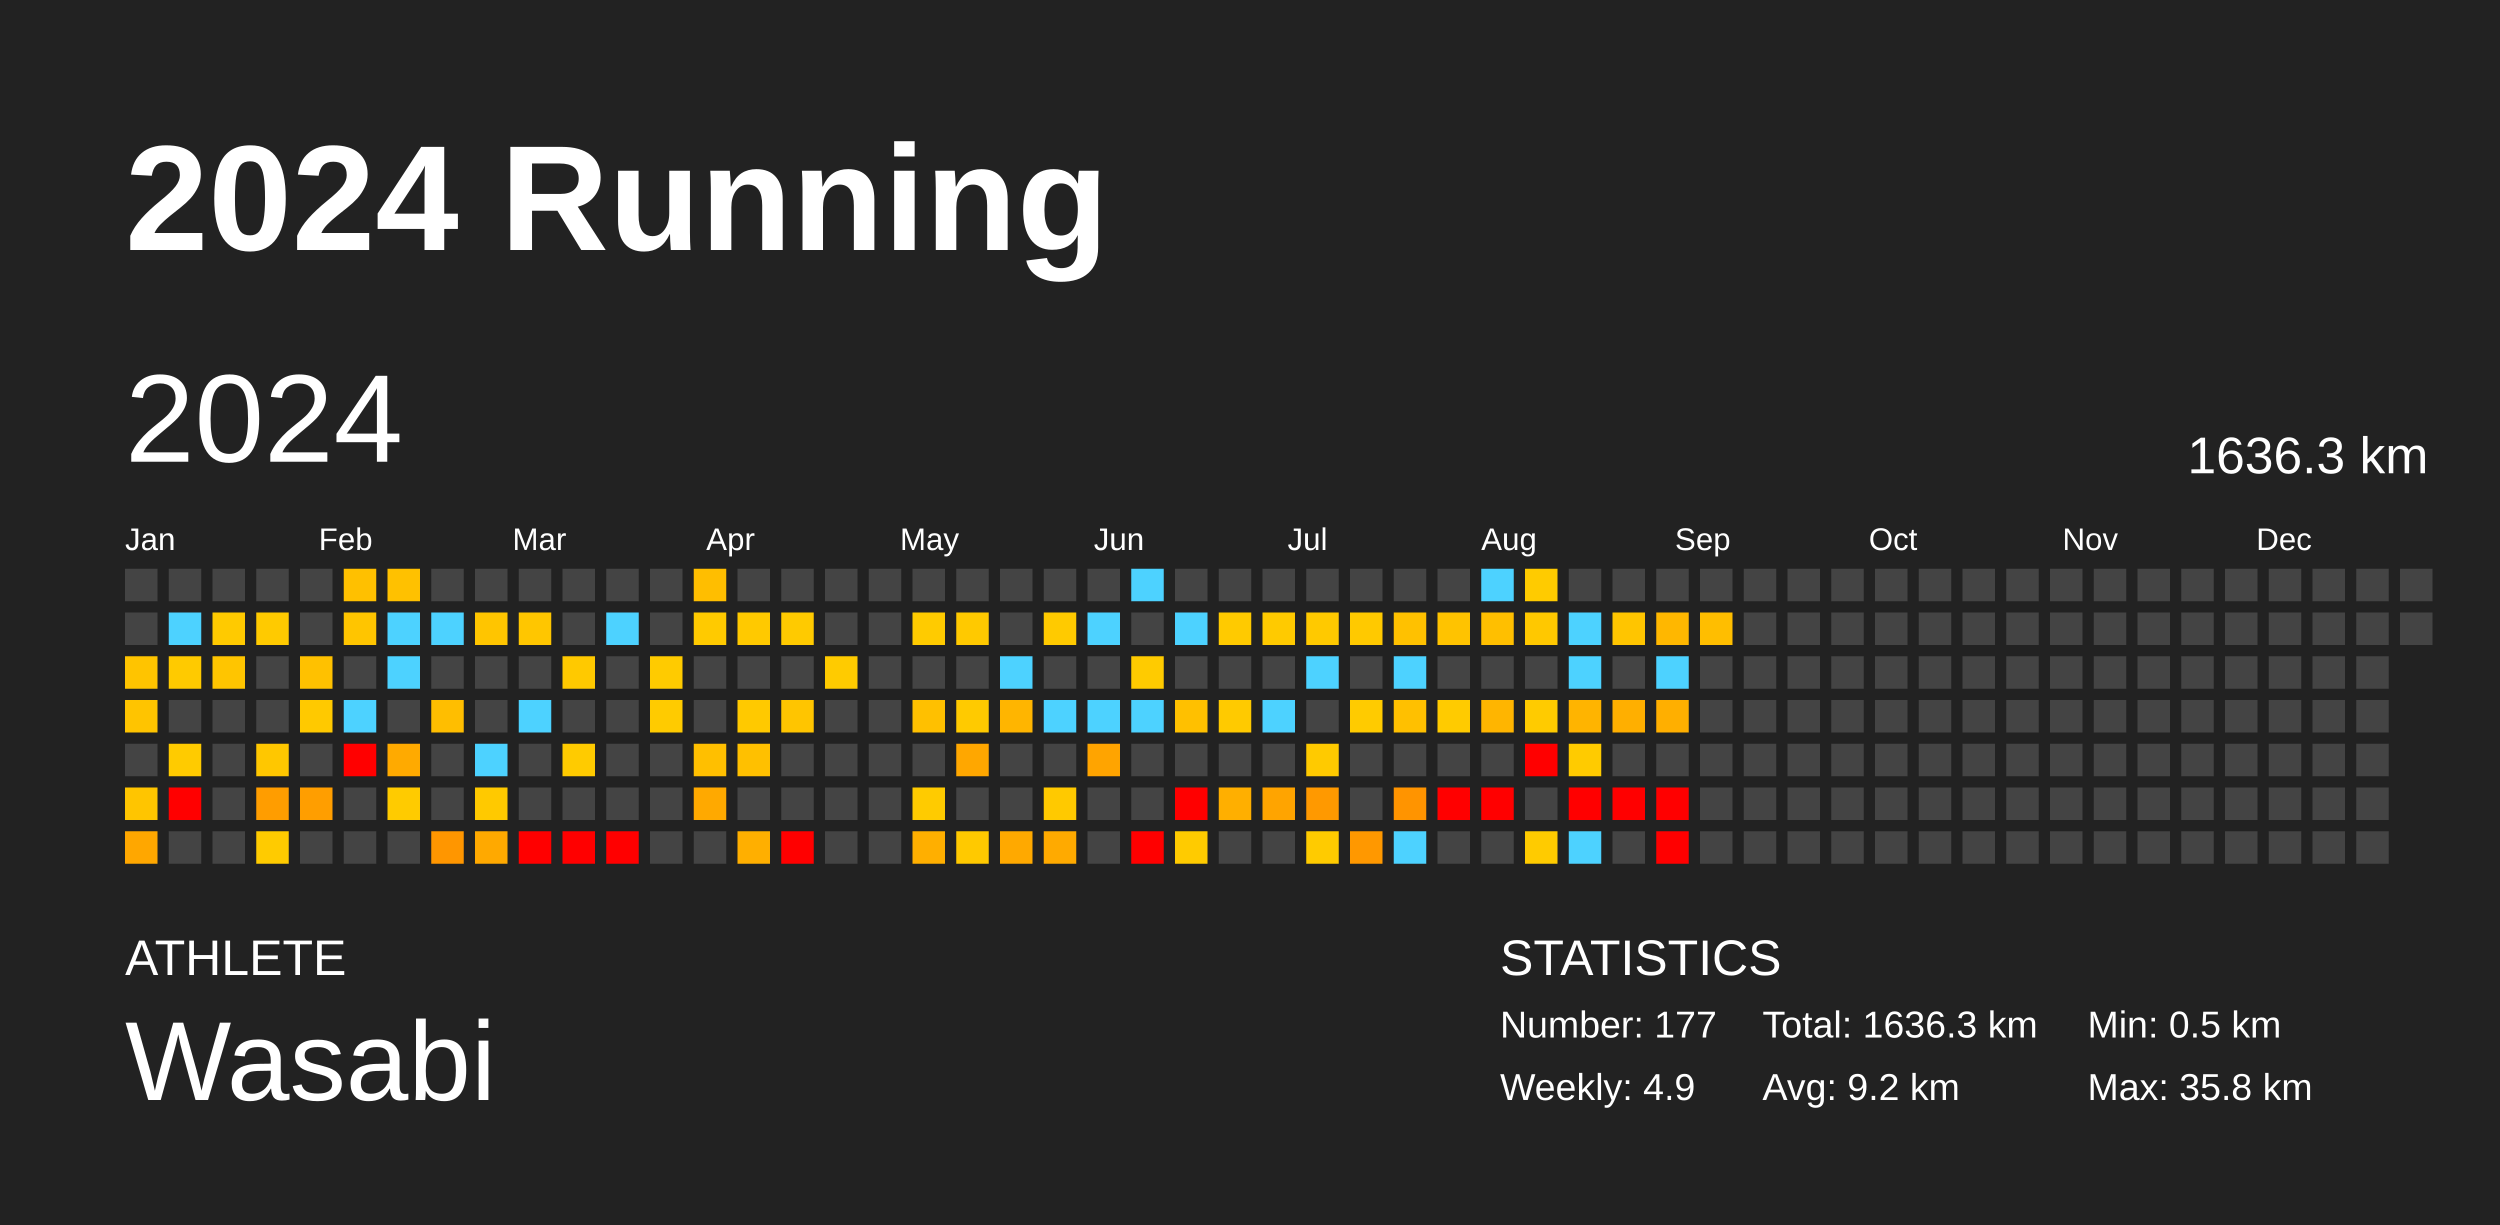
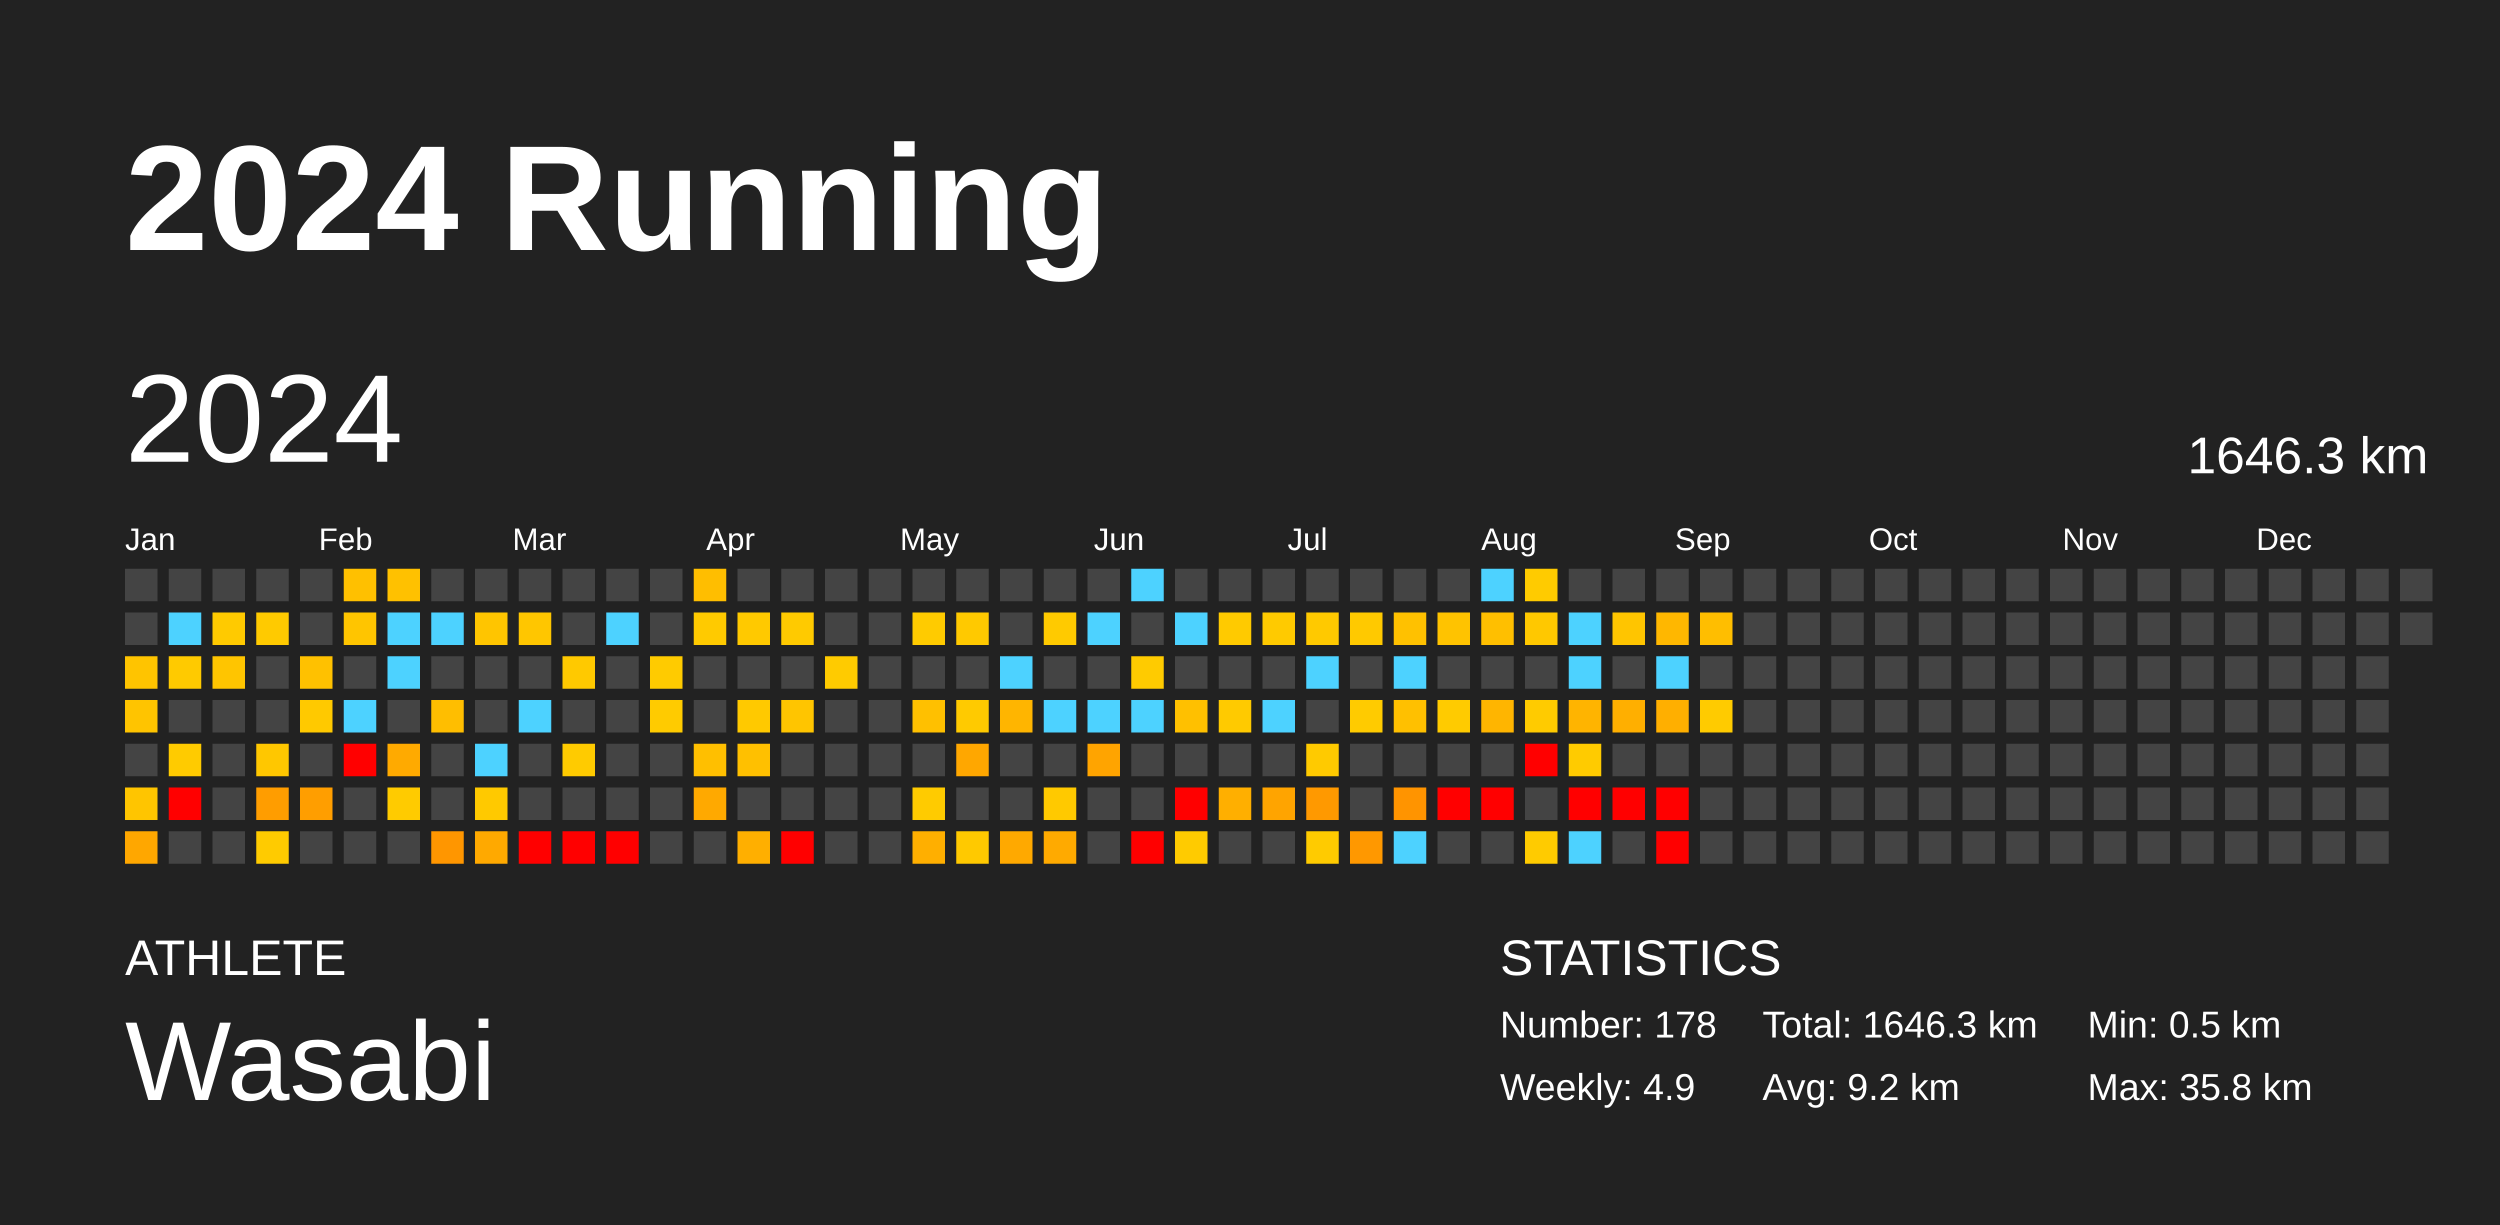
<svg xmlns="http://www.w3.org/2000/svg" baseProfile="full" height="98mm" version="1.1" viewBox="0,0,200,98" width="200mm">
  <defs />
  <rect fill="#222222" height="98" width="200" x="0" y="0" />
  <text fill="#FFFFFF" style="font-size:12px; font-family:Arial; font-weight:bold;" x="10" y="20">2024 Running</text>
  <text fill="#FFFFFF" style="font-size:4px; font-family:Arial" x="10" y="78">ATHLETE</text>
  <text fill="#FFFFFF" style="font-size:9px; font-family:Arial" x="10" y="88">Wasabi</text>
  <text fill="#FFFFFF" style="font-size:4px; font-family:Arial" x="120" y="78">STATISTICS</text>
-   <text fill="#FFFFFF" style="font-size:3px; font-family:Arial" x="120" y="83">Number: 177</text>
+   <text fill="#FFFFFF" style="font-size:3px; font-family:Arial" x="120" y="83">Number: 178</text>
  <text fill="#FFFFFF" style="font-size:3px; font-family:Arial" x="120" y="88">Weekly: 4.9</text>
-   <text fill="#FFFFFF" style="font-size:3px; font-family:Arial" x="141" y="83">Total: 1636.3 km</text>
+   <text fill="#FFFFFF" style="font-size:3px; font-family:Arial" x="141" y="83">Total: 1646.3 km</text>
  <text fill="#FFFFFF" style="font-size:3px; font-family:Arial" x="141" y="88">Avg: 9.2 km</text>
  <text fill="#FFFFFF" style="font-size:3px; font-family:Arial" x="167" y="83">Min: 0.5 km</text>
  <text fill="#FFFFFF" style="font-size:3px; font-family:Arial" x="167" y="88">Max: 35.8 km</text>
  <text dominant-baseline="hanging" fill="#FFFFFF" style="font-size:10.0px; font-family:Arial;" x="10" y="30">2024</text>
-   <text dominant-baseline="hanging" fill="#FFFFFF" style="font-size:4.125px; font-family:Arial;" x="175" y="35">1636.3 km</text>
+   <text dominant-baseline="hanging" fill="#FFFFFF" style="font-size:4.125px; font-family:Arial;" x="175" y="35">1646.3 km</text>
  <text fill="#FFFFFF" style="font-size:2.5px; font-family:Arial" x="10.0" y="44">Jan</text>
  <text fill="#FFFFFF" style="font-size:2.5px; font-family:Arial" x="25.5" y="44">Feb</text>
  <text fill="#FFFFFF" style="font-size:2.5px; font-family:Arial" x="41.0" y="44">Mar</text>
  <text fill="#FFFFFF" style="font-size:2.5px; font-family:Arial" x="56.5" y="44">Apr</text>
  <text fill="#FFFFFF" style="font-size:2.5px; font-family:Arial" x="72.0" y="44">May</text>
  <text fill="#FFFFFF" style="font-size:2.5px; font-family:Arial" x="87.5" y="44">Jun</text>
  <text fill="#FFFFFF" style="font-size:2.5px; font-family:Arial" x="103.0" y="44">Jul</text>
  <text fill="#FFFFFF" style="font-size:2.5px; font-family:Arial" x="118.5" y="44">Aug</text>
  <text fill="#FFFFFF" style="font-size:2.5px; font-family:Arial" x="134.0" y="44">Sep</text>
  <text fill="#FFFFFF" style="font-size:2.5px; font-family:Arial" x="149.5" y="44">Oct</text>
  <text fill="#FFFFFF" style="font-size:2.5px; font-family:Arial" x="165.0" y="44">Nov</text>
  <text fill="#FFFFFF" style="font-size:2.5px; font-family:Arial" x="180.5" y="44">Dec</text>
  <rect fill="#444444" height="2.6" width="2.6" x="10.0" y="45.5" />
  <rect fill="#444444" height="2.6" width="2.6" x="10.0" y="49.0" />
  <rect fill="#ffc400" height="2.6" width="2.6" x="10.0" y="52.5" />
  <rect fill="#ffc400" height="2.6" width="2.6" x="10.0" y="56.0" />
  <rect fill="#444444" height="2.6" width="2.6" x="10.0" y="59.5" />
  <rect fill="#ffc500" height="2.6" width="2.6" x="10.0" y="63.0" />
  <rect fill="#ffa700" height="2.6" width="2.6" x="10.0" y="66.5" />
  <rect fill="#444444" height="2.6" width="2.6" x="13.5" y="45.5" />
  <rect fill="#4dd2ff" height="2.6" width="2.6" x="13.5" y="49.0" />
  <rect fill="#ffca00" height="2.6" width="2.6" x="13.5" y="52.5" />
  <rect fill="#444444" height="2.6" width="2.6" x="13.5" y="56.0" />
  <rect fill="#ffcb00" height="2.6" width="2.6" x="13.5" y="59.5" />
  <rect fill="red" height="2.6" width="2.6" x="13.5" y="63.0" />
  <rect fill="#444444" height="2.6" width="2.6" x="13.5" y="66.5" />
  <rect fill="#444444" height="2.6" width="2.6" x="17.0" y="45.5" />
  <rect fill="#ffca00" height="2.6" width="2.6" x="17.0" y="49.0" />
  <rect fill="#ffc500" height="2.6" width="2.6" x="17.0" y="52.5" />
  <rect fill="#444444" height="2.6" width="2.6" x="17.0" y="56.0" />
  <rect fill="#444444" height="2.6" width="2.6" x="17.0" y="59.5" />
  <rect fill="#444444" height="2.6" width="2.6" x="17.0" y="63.0" />
  <rect fill="#444444" height="2.6" width="2.6" x="17.0" y="66.5" />
  <rect fill="#444444" height="2.6" width="2.6" x="20.5" y="45.5" />
  <rect fill="#ffca00" height="2.6" width="2.6" x="20.5" y="49.0" />
  <rect fill="#444444" height="2.6" width="2.6" x="20.5" y="52.5" />
  <rect fill="#444444" height="2.6" width="2.6" x="20.5" y="56.0" />
  <rect fill="#ffc700" height="2.6" width="2.6" x="20.5" y="59.5" />
  <rect fill="#ff9d00" height="2.6" width="2.6" x="20.5" y="63.0" />
  <rect fill="#ffcb00" height="2.6" width="2.6" x="20.5" y="66.5" />
  <rect fill="#444444" height="2.6" width="2.6" x="24.0" y="45.5" />
  <rect fill="#444444" height="2.6" width="2.6" x="24.0" y="49.0" />
  <rect fill="#ffc100" height="2.6" width="2.6" x="24.0" y="52.5" />
  <rect fill="#ffc900" height="2.6" width="2.6" x="24.0" y="56.0" />
  <rect fill="#444444" height="2.6" width="2.6" x="24.0" y="59.5" />
  <rect fill="#ff9e00" height="2.6" width="2.6" x="24.0" y="63.0" />
  <rect fill="#444444" height="2.6" width="2.6" x="24.0" y="66.5" />
  <rect fill="#ffc000" height="2.6" width="2.6" x="27.5" y="45.5" />
  <rect fill="#ffc500" height="2.6" width="2.6" x="27.5" y="49.0" />
  <rect fill="#444444" height="2.6" width="2.6" x="27.5" y="52.5" />
  <rect fill="#4dd2ff" height="2.6" width="2.6" x="27.5" y="56.0" />
  <rect fill="red" height="2.6" width="2.6" x="27.5" y="59.5" />
  <rect fill="#444444" height="2.6" width="2.6" x="27.5" y="63.0" />
  <rect fill="#444444" height="2.6" width="2.6" x="27.5" y="66.5" />
  <rect fill="#ffc100" height="2.6" width="2.6" x="31.0" y="45.5" />
  <rect fill="#4dd2ff" height="2.6" width="2.6" x="31.0" y="49.0" />
  <rect fill="#4dd2ff" height="2.6" width="2.6" x="31.0" y="52.5" />
  <rect fill="#444444" height="2.6" width="2.6" x="31.0" y="56.0" />
  <rect fill="#ffaa00" height="2.6" width="2.6" x="31.0" y="59.5" />
  <rect fill="#ffcb00" height="2.6" width="2.6" x="31.0" y="63.0" />
  <rect fill="#444444" height="2.6" width="2.6" x="31.0" y="66.5" />
  <rect fill="#444444" height="2.6" width="2.6" x="34.5" y="45.5" />
  <rect fill="#4dd2ff" height="2.6" width="2.6" x="34.5" y="49.0" />
  <rect fill="#444444" height="2.6" width="2.6" x="34.5" y="52.5" />
  <rect fill="#ffbe00" height="2.6" width="2.6" x="34.5" y="56.0" />
  <rect fill="#444444" height="2.6" width="2.6" x="34.5" y="59.5" />
  <rect fill="#444444" height="2.6" width="2.6" x="34.5" y="63.0" />
  <rect fill="#ff9600" height="2.6" width="2.6" x="34.5" y="66.5" />
  <rect fill="#444444" height="2.6" width="2.6" x="38.0" y="45.5" />
  <rect fill="#ffc500" height="2.6" width="2.6" x="38.0" y="49.0" />
  <rect fill="#444444" height="2.6" width="2.6" x="38.0" y="52.5" />
  <rect fill="#444444" height="2.6" width="2.6" x="38.0" y="56.0" />
  <rect fill="#4dd2ff" height="2.6" width="2.6" x="38.0" y="59.5" />
  <rect fill="#ffc900" height="2.6" width="2.6" x="38.0" y="63.0" />
  <rect fill="#ffa900" height="2.6" width="2.6" x="38.0" y="66.5" />
  <rect fill="#444444" height="2.6" width="2.6" x="41.5" y="45.5" />
  <rect fill="#ffc600" height="2.6" width="2.6" x="41.5" y="49.0" />
  <rect fill="#444444" height="2.6" width="2.6" x="41.5" y="52.5" />
  <rect fill="#4dd2ff" height="2.6" width="2.6" x="41.5" y="56.0" />
  <rect fill="#444444" height="2.6" width="2.6" x="41.5" y="59.5" />
  <rect fill="#444444" height="2.6" width="2.6" x="41.5" y="63.0" />
  <rect fill="red" height="2.6" width="2.6" x="41.5" y="66.5" />
  <rect fill="#444444" height="2.6" width="2.6" x="45.0" y="45.5" />
  <rect fill="#444444" height="2.6" width="2.6" x="45.0" y="49.0" />
  <rect fill="#ffc900" height="2.6" width="2.6" x="45.0" y="52.5" />
  <rect fill="#444444" height="2.6" width="2.6" x="45.0" y="56.0" />
  <rect fill="#ffcb00" height="2.6" width="2.6" x="45.0" y="59.5" />
  <rect fill="#444444" height="2.6" width="2.6" x="45.0" y="63.0" />
  <rect fill="red" height="2.6" width="2.6" x="45.0" y="66.5" />
  <rect fill="#444444" height="2.6" width="2.6" x="48.5" y="45.5" />
  <rect fill="#4dd2ff" height="2.6" width="2.6" x="48.5" y="49.0" />
  <rect fill="#444444" height="2.6" width="2.6" x="48.5" y="52.5" />
  <rect fill="#444444" height="2.6" width="2.6" x="48.5" y="56.0" />
  <rect fill="#444444" height="2.6" width="2.6" x="48.5" y="59.5" />
  <rect fill="#444444" height="2.6" width="2.6" x="48.5" y="63.0" />
  <rect fill="red" height="2.6" width="2.6" x="48.5" y="66.5" />
  <rect fill="#444444" height="2.6" width="2.6" x="52.0" y="45.5" />
  <rect fill="#444444" height="2.6" width="2.6" x="52.0" y="49.0" />
  <rect fill="#ffcb00" height="2.6" width="2.6" x="52.0" y="52.5" />
  <rect fill="#ffcb00" height="2.6" width="2.6" x="52.0" y="56.0" />
  <rect fill="#444444" height="2.6" width="2.6" x="52.0" y="59.5" />
  <rect fill="#444444" height="2.6" width="2.6" x="52.0" y="63.0" />
  <rect fill="#444444" height="2.6" width="2.6" x="52.0" y="66.5" />
  <rect fill="#ffbe00" height="2.6" width="2.6" x="55.5" y="45.5" />
  <rect fill="#ffca00" height="2.6" width="2.6" x="55.5" y="49.0" />
  <rect fill="#444444" height="2.6" width="2.6" x="55.5" y="52.5" />
  <rect fill="#444444" height="2.6" width="2.6" x="55.5" y="56.0" />
  <rect fill="#ffbf00" height="2.6" width="2.6" x="55.5" y="59.5" />
  <rect fill="#ffa900" height="2.6" width="2.6" x="55.5" y="63.0" />
  <rect fill="#444444" height="2.6" width="2.6" x="55.5" y="66.5" />
  <rect fill="#444444" height="2.6" width="2.6" x="59.0" y="45.5" />
  <rect fill="#ffc900" height="2.6" width="2.6" x="59.0" y="49.0" />
  <rect fill="#444444" height="2.6" width="2.6" x="59.0" y="52.5" />
  <rect fill="#ffc900" height="2.6" width="2.6" x="59.0" y="56.0" />
  <rect fill="#ffc000" height="2.6" width="2.6" x="59.0" y="59.5" />
  <rect fill="#444444" height="2.6" width="2.6" x="59.0" y="63.0" />
  <rect fill="#ffaf00" height="2.6" width="2.6" x="59.0" y="66.5" />
  <rect fill="#444444" height="2.6" width="2.6" x="62.5" y="45.5" />
  <rect fill="#ffca00" height="2.6" width="2.6" x="62.5" y="49.0" />
  <rect fill="#444444" height="2.6" width="2.6" x="62.5" y="52.5" />
  <rect fill="#ffc500" height="2.6" width="2.6" x="62.5" y="56.0" />
  <rect fill="#444444" height="2.6" width="2.6" x="62.5" y="59.5" />
  <rect fill="#444444" height="2.6" width="2.6" x="62.5" y="63.0" />
  <rect fill="red" height="2.6" width="2.6" x="62.5" y="66.5" />
  <rect fill="#444444" height="2.6" width="2.6" x="66.0" y="45.5" />
  <rect fill="#444444" height="2.6" width="2.6" x="66.0" y="49.0" />
  <rect fill="#ffcb00" height="2.6" width="2.6" x="66.0" y="52.5" />
  <rect fill="#444444" height="2.6" width="2.6" x="66.0" y="56.0" />
  <rect fill="#444444" height="2.6" width="2.6" x="66.0" y="59.5" />
  <rect fill="#444444" height="2.6" width="2.6" x="66.0" y="63.0" />
  <rect fill="#444444" height="2.6" width="2.6" x="66.0" y="66.5" />
  <rect fill="#444444" height="2.6" width="2.6" x="69.5" y="45.5" />
  <rect fill="#444444" height="2.6" width="2.6" x="69.5" y="49.0" />
  <rect fill="#444444" height="2.6" width="2.6" x="69.5" y="52.5" />
  <rect fill="#444444" height="2.6" width="2.6" x="69.5" y="56.0" />
  <rect fill="#444444" height="2.6" width="2.6" x="69.5" y="59.5" />
  <rect fill="#444444" height="2.6" width="2.6" x="69.5" y="63.0" />
  <rect fill="#444444" height="2.6" width="2.6" x="69.5" y="66.5" />
  <rect fill="#444444" height="2.6" width="2.6" x="73.0" y="45.5" />
  <rect fill="#ffcb00" height="2.6" width="2.6" x="73.0" y="49.0" />
  <rect fill="#444444" height="2.6" width="2.6" x="73.0" y="52.5" />
  <rect fill="#ffc000" height="2.6" width="2.6" x="73.0" y="56.0" />
  <rect fill="#444444" height="2.6" width="2.6" x="73.0" y="59.5" />
  <rect fill="#ffcb00" height="2.6" width="2.6" x="73.0" y="63.0" />
  <rect fill="#ffaf00" height="2.6" width="2.6" x="73.0" y="66.5" />
  <rect fill="#444444" height="2.6" width="2.6" x="76.5" y="45.5" />
  <rect fill="#ffc900" height="2.6" width="2.6" x="76.5" y="49.0" />
  <rect fill="#444444" height="2.6" width="2.6" x="76.5" y="52.5" />
  <rect fill="#ffca00" height="2.6" width="2.6" x="76.5" y="56.0" />
  <rect fill="#ffa700" height="2.6" width="2.6" x="76.5" y="59.5" />
  <rect fill="#444444" height="2.6" width="2.6" x="76.5" y="63.0" />
  <rect fill="#ffc900" height="2.6" width="2.6" x="76.5" y="66.5" />
  <rect fill="#444444" height="2.6" width="2.6" x="80.0" y="45.5" />
  <rect fill="#444444" height="2.6" width="2.6" x="80.0" y="49.0" />
  <rect fill="#4dd2ff" height="2.6" width="2.6" x="80.0" y="52.5" />
  <rect fill="#ffb500" height="2.6" width="2.6" x="80.0" y="56.0" />
  <rect fill="#444444" height="2.6" width="2.6" x="80.0" y="59.5" />
  <rect fill="#444444" height="2.6" width="2.6" x="80.0" y="63.0" />
  <rect fill="#ffa900" height="2.6" width="2.6" x="80.0" y="66.5" />
  <rect fill="#444444" height="2.6" width="2.6" x="83.5" y="45.5" />
  <rect fill="#ffca00" height="2.6" width="2.6" x="83.5" y="49.0" />
  <rect fill="#444444" height="2.6" width="2.6" x="83.5" y="52.5" />
  <rect fill="#4dd2ff" height="2.6" width="2.6" x="83.5" y="56.0" />
  <rect fill="#444444" height="2.6" width="2.6" x="83.5" y="59.5" />
  <rect fill="#ffc900" height="2.6" width="2.6" x="83.5" y="63.0" />
  <rect fill="#ffaa00" height="2.6" width="2.6" x="83.5" y="66.5" />
  <rect fill="#444444" height="2.6" width="2.6" x="87.0" y="45.5" />
  <rect fill="#4dd2ff" height="2.6" width="2.6" x="87.0" y="49.0" />
  <rect fill="#444444" height="2.6" width="2.6" x="87.0" y="52.5" />
  <rect fill="#4dd2ff" height="2.6" width="2.6" x="87.0" y="56.0" />
  <rect fill="#ffa400" height="2.6" width="2.6" x="87.0" y="59.5" />
  <rect fill="#444444" height="2.6" width="2.6" x="87.0" y="63.0" />
  <rect fill="#444444" height="2.6" width="2.6" x="87.0" y="66.5" />
  <rect fill="#4dd2ff" height="2.6" width="2.6" x="90.5" y="45.5" />
  <rect fill="#444444" height="2.6" width="2.6" x="90.5" y="49.0" />
  <rect fill="#ffcb00" height="2.6" width="2.6" x="90.5" y="52.5" />
  <rect fill="#4dd2ff" height="2.6" width="2.6" x="90.5" y="56.0" />
  <rect fill="#444444" height="2.6" width="2.6" x="90.5" y="59.5" />
  <rect fill="#444444" height="2.6" width="2.6" x="90.5" y="63.0" />
  <rect fill="red" height="2.6" width="2.6" x="90.5" y="66.5" />
  <rect fill="#444444" height="2.6" width="2.6" x="94.0" y="45.5" />
  <rect fill="#4dd2ff" height="2.6" width="2.6" x="94.0" y="49.0" />
  <rect fill="#444444" height="2.6" width="2.6" x="94.0" y="52.5" />
  <rect fill="#ffc000" height="2.6" width="2.6" x="94.0" y="56.0" />
  <rect fill="#444444" height="2.6" width="2.6" x="94.0" y="59.5" />
  <rect fill="red" height="2.6" width="2.6" x="94.0" y="63.0" />
  <rect fill="#ffcb00" height="2.6" width="2.6" x="94.0" y="66.5" />
  <rect fill="#444444" height="2.6" width="2.6" x="97.5" y="45.5" />
  <rect fill="#ffca00" height="2.6" width="2.6" x="97.5" y="49.0" />
  <rect fill="#444444" height="2.6" width="2.6" x="97.5" y="52.5" />
  <rect fill="#ffca00" height="2.6" width="2.6" x="97.5" y="56.0" />
  <rect fill="#444444" height="2.6" width="2.6" x="97.5" y="59.5" />
  <rect fill="#ffaf00" height="2.6" width="2.6" x="97.5" y="63.0" />
  <rect fill="#444444" height="2.6" width="2.6" x="97.5" y="66.5" />
  <rect fill="#444444" height="2.6" width="2.6" x="101.0" y="45.5" />
  <rect fill="#ffca00" height="2.6" width="2.6" x="101.0" y="49.0" />
  <rect fill="#444444" height="2.6" width="2.6" x="101.0" y="52.5" />
  <rect fill="#4dd2ff" height="2.6" width="2.6" x="101.0" y="56.0" />
  <rect fill="#444444" height="2.6" width="2.6" x="101.0" y="59.5" />
  <rect fill="#ffa400" height="2.6" width="2.6" x="101.0" y="63.0" />
  <rect fill="#444444" height="2.6" width="2.6" x="101.0" y="66.5" />
  <rect fill="#444444" height="2.6" width="2.6" x="104.5" y="45.5" />
  <rect fill="#ffc900" height="2.6" width="2.6" x="104.5" y="49.0" />
  <rect fill="#4dd2ff" height="2.6" width="2.6" x="104.5" y="52.5" />
  <rect fill="#444444" height="2.6" width="2.6" x="104.5" y="56.0" />
  <rect fill="#ffca00" height="2.6" width="2.6" x="104.5" y="59.5" />
  <rect fill="#ff9900" height="2.6" width="2.6" x="104.5" y="63.0" />
  <rect fill="#ffcb00" height="2.6" width="2.6" x="104.5" y="66.5" />
  <rect fill="#444444" height="2.6" width="2.6" x="108.0" y="45.5" />
  <rect fill="#ffc900" height="2.6" width="2.6" x="108.0" y="49.0" />
  <rect fill="#444444" height="2.6" width="2.6" x="108.0" y="52.5" />
  <rect fill="#ffcb00" height="2.6" width="2.6" x="108.0" y="56.0" />
  <rect fill="#444444" height="2.6" width="2.6" x="108.0" y="59.5" />
  <rect fill="#444444" height="2.6" width="2.6" x="108.0" y="63.0" />
  <rect fill="#ff9800" height="2.6" width="2.6" x="108.0" y="66.5" />
  <rect fill="#444444" height="2.6" width="2.6" x="111.5" y="45.5" />
  <rect fill="#ffc100" height="2.6" width="2.6" x="111.5" y="49.0" />
  <rect fill="#4dd2ff" height="2.6" width="2.6" x="111.5" y="52.5" />
  <rect fill="#ffc000" height="2.6" width="2.6" x="111.5" y="56.0" />
  <rect fill="#444444" height="2.6" width="2.6" x="111.5" y="59.5" />
  <rect fill="#ff9400" height="2.6" width="2.6" x="111.5" y="63.0" />
  <rect fill="#4dd2ff" height="2.6" width="2.6" x="111.5" y="66.5" />
  <rect fill="#444444" height="2.6" width="2.6" x="115.0" y="45.5" />
  <rect fill="#ffc300" height="2.6" width="2.6" x="115.0" y="49.0" />
  <rect fill="#444444" height="2.6" width="2.6" x="115.0" y="52.5" />
  <rect fill="#ffcb00" height="2.6" width="2.6" x="115.0" y="56.0" />
  <rect fill="#444444" height="2.6" width="2.6" x="115.0" y="59.5" />
  <rect fill="red" height="2.6" width="2.6" x="115.0" y="63.0" />
  <rect fill="#444444" height="2.6" width="2.6" x="115.0" y="66.5" />
  <rect fill="#4dd2ff" height="2.6" width="2.6" x="118.5" y="45.5" />
  <rect fill="#ffbf00" height="2.6" width="2.6" x="118.5" y="49.0" />
  <rect fill="#444444" height="2.6" width="2.6" x="118.5" y="52.5" />
  <rect fill="#ffb500" height="2.6" width="2.6" x="118.5" y="56.0" />
  <rect fill="#444444" height="2.6" width="2.6" x="118.5" y="59.5" />
  <rect fill="red" height="2.6" width="2.6" x="118.5" y="63.0" />
  <rect fill="#444444" height="2.6" width="2.6" x="118.5" y="66.5" />
  <rect fill="#ffcb00" height="2.6" width="2.6" x="122.0" y="45.5" />
  <rect fill="#ffc800" height="2.6" width="2.6" x="122.0" y="49.0" />
  <rect fill="#444444" height="2.6" width="2.6" x="122.0" y="52.5" />
  <rect fill="#ffcb00" height="2.6" width="2.6" x="122.0" y="56.0" />
  <rect fill="red" height="2.6" width="2.6" x="122.0" y="59.5" />
  <rect fill="#444444" height="2.6" width="2.6" x="122.0" y="63.0" />
  <rect fill="#ffcb00" height="2.6" width="2.6" x="122.0" y="66.5" />
  <rect fill="#444444" height="2.6" width="2.6" x="125.5" y="45.5" />
  <rect fill="#4dd2ff" height="2.6" width="2.6" x="125.5" y="49.0" />
  <rect fill="#4dd2ff" height="2.6" width="2.6" x="125.5" y="52.5" />
  <rect fill="#ffb400" height="2.6" width="2.6" x="125.5" y="56.0" />
  <rect fill="#ffcb00" height="2.6" width="2.6" x="125.5" y="59.5" />
  <rect fill="red" height="2.6" width="2.6" x="125.5" y="63.0" />
  <rect fill="#4dd2ff" height="2.6" width="2.6" x="125.5" y="66.5" />
  <rect fill="#444444" height="2.6" width="2.6" x="129.0" y="45.5" />
  <rect fill="#ffc500" height="2.6" width="2.6" x="129.0" y="49.0" />
  <rect fill="#444444" height="2.6" width="2.6" x="129.0" y="52.5" />
  <rect fill="#ffaf00" height="2.6" width="2.6" x="129.0" y="56.0" />
  <rect fill="#444444" height="2.6" width="2.6" x="129.0" y="59.5" />
  <rect fill="red" height="2.6" width="2.6" x="129.0" y="63.0" />
  <rect fill="#444444" height="2.6" width="2.6" x="129.0" y="66.5" />
  <rect fill="#444444" height="2.6" width="2.6" x="132.5" y="45.5" />
  <rect fill="#ffb700" height="2.6" width="2.6" x="132.5" y="49.0" />
  <rect fill="#4dd2ff" height="2.6" width="2.6" x="132.5" y="52.5" />
  <rect fill="#ffaf00" height="2.6" width="2.6" x="132.5" y="56.0" />
  <rect fill="#444444" height="2.6" width="2.6" x="132.5" y="59.5" />
  <rect fill="red" height="2.6" width="2.6" x="132.5" y="63.0" />
  <rect fill="red" height="2.6" width="2.6" x="132.5" y="66.5" />
  <rect fill="#444444" height="2.6" width="2.6" x="136.0" y="45.5" />
  <rect fill="#ffbe00" height="2.6" width="2.6" x="136.0" y="49.0" />
  <rect fill="#444444" height="2.6" width="2.6" x="136.0" y="52.5" />
-   <rect fill="#444444" height="2.6" width="2.6" x="136.0" y="56.0" />
+   <rect fill="#ffcb00" height="2.6" width="2.6" x="136.0" y="56.0" />
  <rect fill="#444444" height="2.6" width="2.6" x="136.0" y="59.5" />
  <rect fill="#444444" height="2.6" width="2.6" x="136.0" y="63.0" />
  <rect fill="#444444" height="2.6" width="2.6" x="136.0" y="66.5" />
  <rect fill="#444444" height="2.6" width="2.6" x="139.5" y="45.5" />
  <rect fill="#444444" height="2.6" width="2.6" x="139.5" y="49.0" />
  <rect fill="#444444" height="2.6" width="2.6" x="139.5" y="52.5" />
  <rect fill="#444444" height="2.6" width="2.6" x="139.5" y="56.0" />
  <rect fill="#444444" height="2.6" width="2.6" x="139.5" y="59.5" />
  <rect fill="#444444" height="2.6" width="2.6" x="139.5" y="63.0" />
  <rect fill="#444444" height="2.6" width="2.6" x="139.5" y="66.5" />
  <rect fill="#444444" height="2.6" width="2.6" x="143.0" y="45.5" />
  <rect fill="#444444" height="2.6" width="2.6" x="143.0" y="49.0" />
  <rect fill="#444444" height="2.6" width="2.6" x="143.0" y="52.5" />
  <rect fill="#444444" height="2.6" width="2.6" x="143.0" y="56.0" />
  <rect fill="#444444" height="2.6" width="2.6" x="143.0" y="59.5" />
  <rect fill="#444444" height="2.6" width="2.6" x="143.0" y="63.0" />
  <rect fill="#444444" height="2.6" width="2.6" x="143.0" y="66.5" />
  <rect fill="#444444" height="2.6" width="2.6" x="146.5" y="45.5" />
  <rect fill="#444444" height="2.6" width="2.6" x="146.5" y="49.0" />
  <rect fill="#444444" height="2.6" width="2.6" x="146.5" y="52.5" />
  <rect fill="#444444" height="2.6" width="2.6" x="146.5" y="56.0" />
  <rect fill="#444444" height="2.6" width="2.6" x="146.5" y="59.5" />
  <rect fill="#444444" height="2.6" width="2.6" x="146.5" y="63.0" />
  <rect fill="#444444" height="2.6" width="2.6" x="146.5" y="66.5" />
  <rect fill="#444444" height="2.6" width="2.6" x="150.0" y="45.5" />
  <rect fill="#444444" height="2.6" width="2.6" x="150.0" y="49.0" />
  <rect fill="#444444" height="2.6" width="2.6" x="150.0" y="52.5" />
  <rect fill="#444444" height="2.6" width="2.6" x="150.0" y="56.0" />
  <rect fill="#444444" height="2.6" width="2.6" x="150.0" y="59.5" />
  <rect fill="#444444" height="2.6" width="2.6" x="150.0" y="63.0" />
  <rect fill="#444444" height="2.6" width="2.6" x="150.0" y="66.5" />
  <rect fill="#444444" height="2.6" width="2.6" x="153.5" y="45.5" />
  <rect fill="#444444" height="2.6" width="2.6" x="153.5" y="49.0" />
  <rect fill="#444444" height="2.6" width="2.6" x="153.5" y="52.5" />
  <rect fill="#444444" height="2.6" width="2.6" x="153.5" y="56.0" />
  <rect fill="#444444" height="2.6" width="2.6" x="153.5" y="59.5" />
  <rect fill="#444444" height="2.6" width="2.6" x="153.5" y="63.0" />
  <rect fill="#444444" height="2.6" width="2.6" x="153.5" y="66.5" />
  <rect fill="#444444" height="2.6" width="2.6" x="157.0" y="45.5" />
  <rect fill="#444444" height="2.6" width="2.6" x="157.0" y="49.0" />
  <rect fill="#444444" height="2.6" width="2.6" x="157.0" y="52.5" />
  <rect fill="#444444" height="2.6" width="2.6" x="157.0" y="56.0" />
  <rect fill="#444444" height="2.6" width="2.6" x="157.0" y="59.5" />
  <rect fill="#444444" height="2.6" width="2.6" x="157.0" y="63.0" />
  <rect fill="#444444" height="2.6" width="2.6" x="157.0" y="66.5" />
  <rect fill="#444444" height="2.6" width="2.6" x="160.5" y="45.5" />
  <rect fill="#444444" height="2.6" width="2.6" x="160.5" y="49.0" />
  <rect fill="#444444" height="2.6" width="2.6" x="160.5" y="52.5" />
  <rect fill="#444444" height="2.6" width="2.6" x="160.5" y="56.0" />
  <rect fill="#444444" height="2.6" width="2.6" x="160.5" y="59.5" />
  <rect fill="#444444" height="2.6" width="2.6" x="160.5" y="63.0" />
  <rect fill="#444444" height="2.6" width="2.6" x="160.5" y="66.5" />
  <rect fill="#444444" height="2.6" width="2.6" x="164.0" y="45.5" />
  <rect fill="#444444" height="2.6" width="2.6" x="164.0" y="49.0" />
  <rect fill="#444444" height="2.6" width="2.6" x="164.0" y="52.5" />
  <rect fill="#444444" height="2.6" width="2.6" x="164.0" y="56.0" />
  <rect fill="#444444" height="2.6" width="2.6" x="164.0" y="59.5" />
  <rect fill="#444444" height="2.6" width="2.6" x="164.0" y="63.0" />
  <rect fill="#444444" height="2.6" width="2.6" x="164.0" y="66.5" />
  <rect fill="#444444" height="2.6" width="2.6" x="167.5" y="45.5" />
  <rect fill="#444444" height="2.6" width="2.6" x="167.5" y="49.0" />
  <rect fill="#444444" height="2.6" width="2.6" x="167.5" y="52.5" />
  <rect fill="#444444" height="2.6" width="2.6" x="167.5" y="56.0" />
  <rect fill="#444444" height="2.6" width="2.6" x="167.5" y="59.5" />
  <rect fill="#444444" height="2.6" width="2.6" x="167.5" y="63.0" />
  <rect fill="#444444" height="2.6" width="2.6" x="167.5" y="66.5" />
  <rect fill="#444444" height="2.6" width="2.6" x="171.0" y="45.5" />
  <rect fill="#444444" height="2.6" width="2.6" x="171.0" y="49.0" />
  <rect fill="#444444" height="2.6" width="2.6" x="171.0" y="52.5" />
  <rect fill="#444444" height="2.6" width="2.6" x="171.0" y="56.0" />
  <rect fill="#444444" height="2.6" width="2.6" x="171.0" y="59.5" />
  <rect fill="#444444" height="2.6" width="2.6" x="171.0" y="63.0" />
  <rect fill="#444444" height="2.6" width="2.6" x="171.0" y="66.5" />
  <rect fill="#444444" height="2.6" width="2.6" x="174.5" y="45.5" />
  <rect fill="#444444" height="2.6" width="2.6" x="174.5" y="49.0" />
  <rect fill="#444444" height="2.6" width="2.6" x="174.5" y="52.5" />
  <rect fill="#444444" height="2.6" width="2.6" x="174.5" y="56.0" />
  <rect fill="#444444" height="2.6" width="2.6" x="174.5" y="59.5" />
  <rect fill="#444444" height="2.6" width="2.6" x="174.5" y="63.0" />
  <rect fill="#444444" height="2.6" width="2.6" x="174.5" y="66.5" />
  <rect fill="#444444" height="2.6" width="2.6" x="178.0" y="45.5" />
  <rect fill="#444444" height="2.6" width="2.6" x="178.0" y="49.0" />
  <rect fill="#444444" height="2.6" width="2.6" x="178.0" y="52.5" />
  <rect fill="#444444" height="2.6" width="2.6" x="178.0" y="56.0" />
  <rect fill="#444444" height="2.6" width="2.6" x="178.0" y="59.5" />
  <rect fill="#444444" height="2.6" width="2.6" x="178.0" y="63.0" />
  <rect fill="#444444" height="2.6" width="2.6" x="178.0" y="66.5" />
  <rect fill="#444444" height="2.6" width="2.6" x="181.5" y="45.5" />
  <rect fill="#444444" height="2.6" width="2.6" x="181.5" y="49.0" />
  <rect fill="#444444" height="2.6" width="2.6" x="181.5" y="52.5" />
  <rect fill="#444444" height="2.6" width="2.6" x="181.5" y="56.0" />
  <rect fill="#444444" height="2.6" width="2.6" x="181.5" y="59.5" />
  <rect fill="#444444" height="2.6" width="2.6" x="181.5" y="63.0" />
  <rect fill="#444444" height="2.6" width="2.6" x="181.5" y="66.5" />
  <rect fill="#444444" height="2.6" width="2.6" x="185.0" y="45.5" />
  <rect fill="#444444" height="2.6" width="2.6" x="185.0" y="49.0" />
  <rect fill="#444444" height="2.6" width="2.6" x="185.0" y="52.5" />
  <rect fill="#444444" height="2.6" width="2.6" x="185.0" y="56.0" />
  <rect fill="#444444" height="2.6" width="2.6" x="185.0" y="59.5" />
  <rect fill="#444444" height="2.6" width="2.6" x="185.0" y="63.0" />
  <rect fill="#444444" height="2.6" width="2.6" x="185.0" y="66.5" />
  <rect fill="#444444" height="2.6" width="2.6" x="188.5" y="45.5" />
  <rect fill="#444444" height="2.6" width="2.6" x="188.5" y="49.0" />
  <rect fill="#444444" height="2.6" width="2.6" x="188.5" y="52.5" />
  <rect fill="#444444" height="2.6" width="2.6" x="188.5" y="56.0" />
  <rect fill="#444444" height="2.6" width="2.6" x="188.5" y="59.5" />
  <rect fill="#444444" height="2.6" width="2.6" x="188.5" y="63.0" />
  <rect fill="#444444" height="2.6" width="2.6" x="188.5" y="66.5" />
  <rect fill="#444444" height="2.6" width="2.6" x="192.0" y="45.5" />
  <rect fill="#444444" height="2.6" width="2.6" x="192.0" y="49.0" />
</svg>
